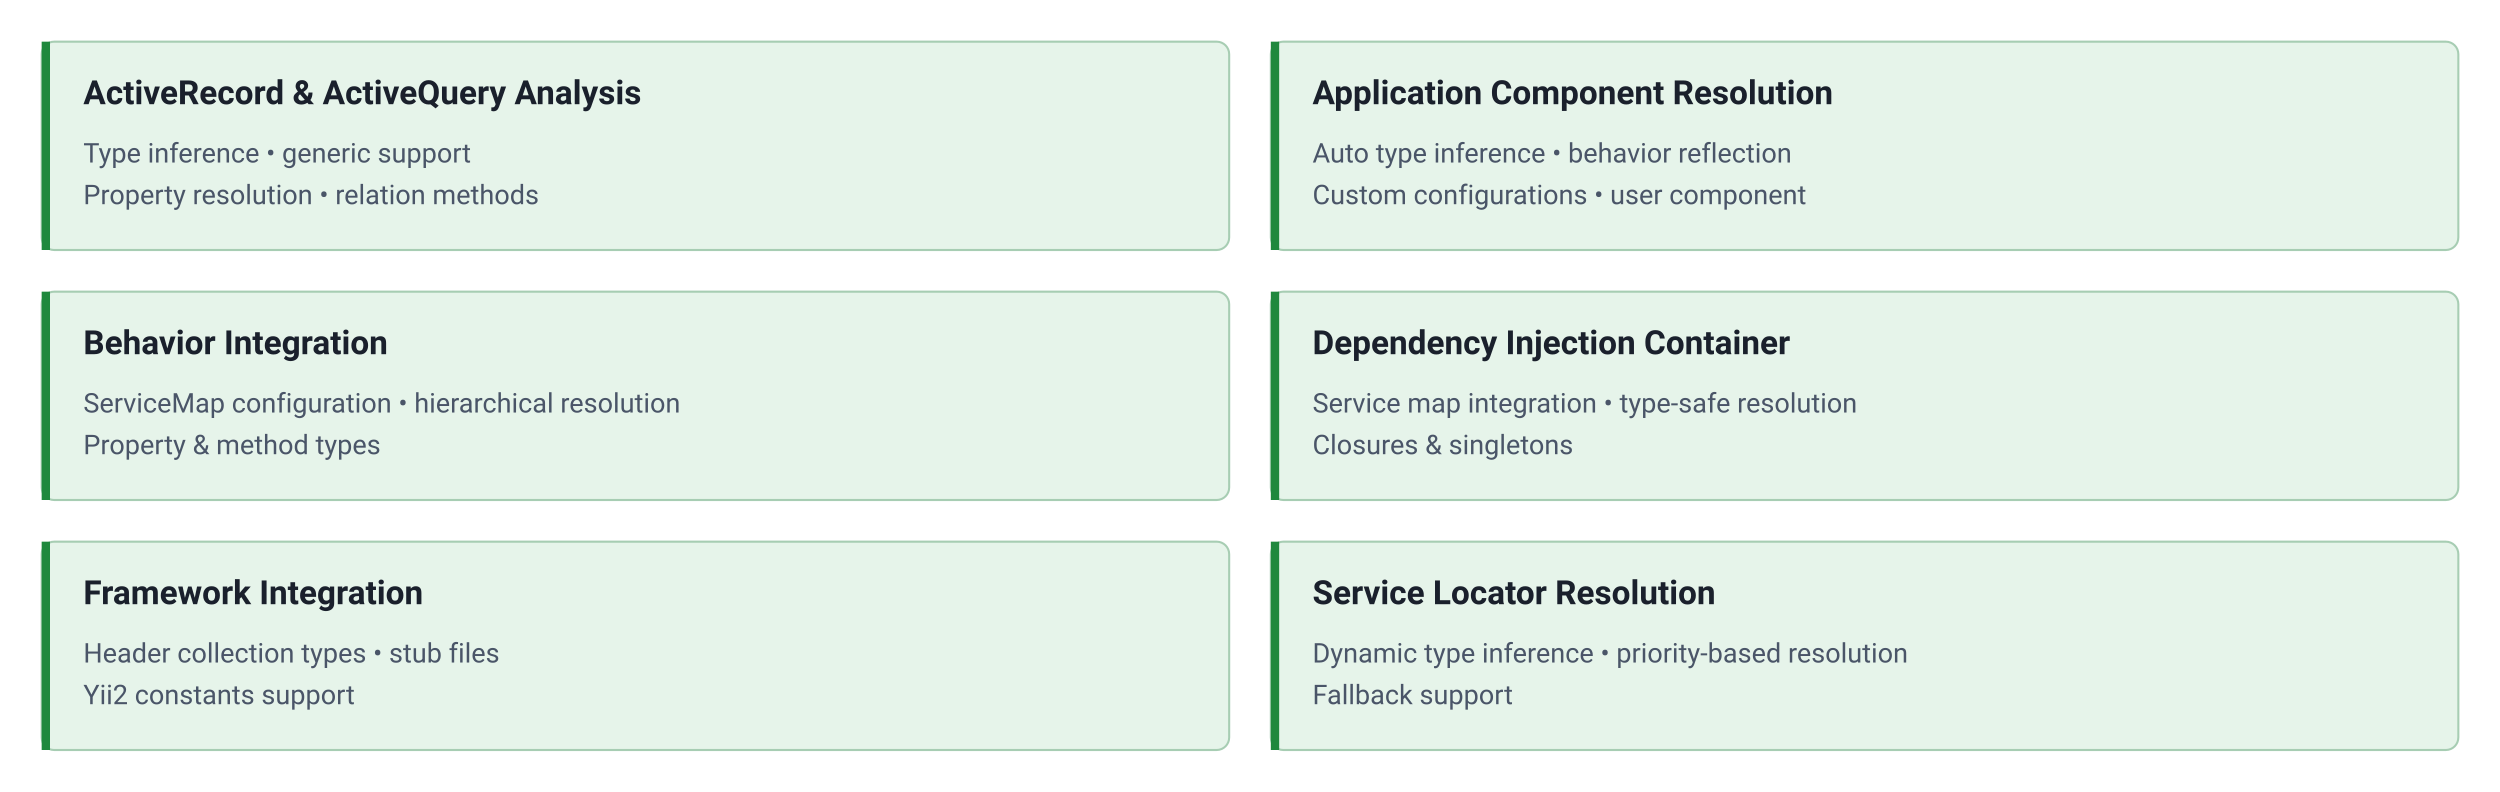
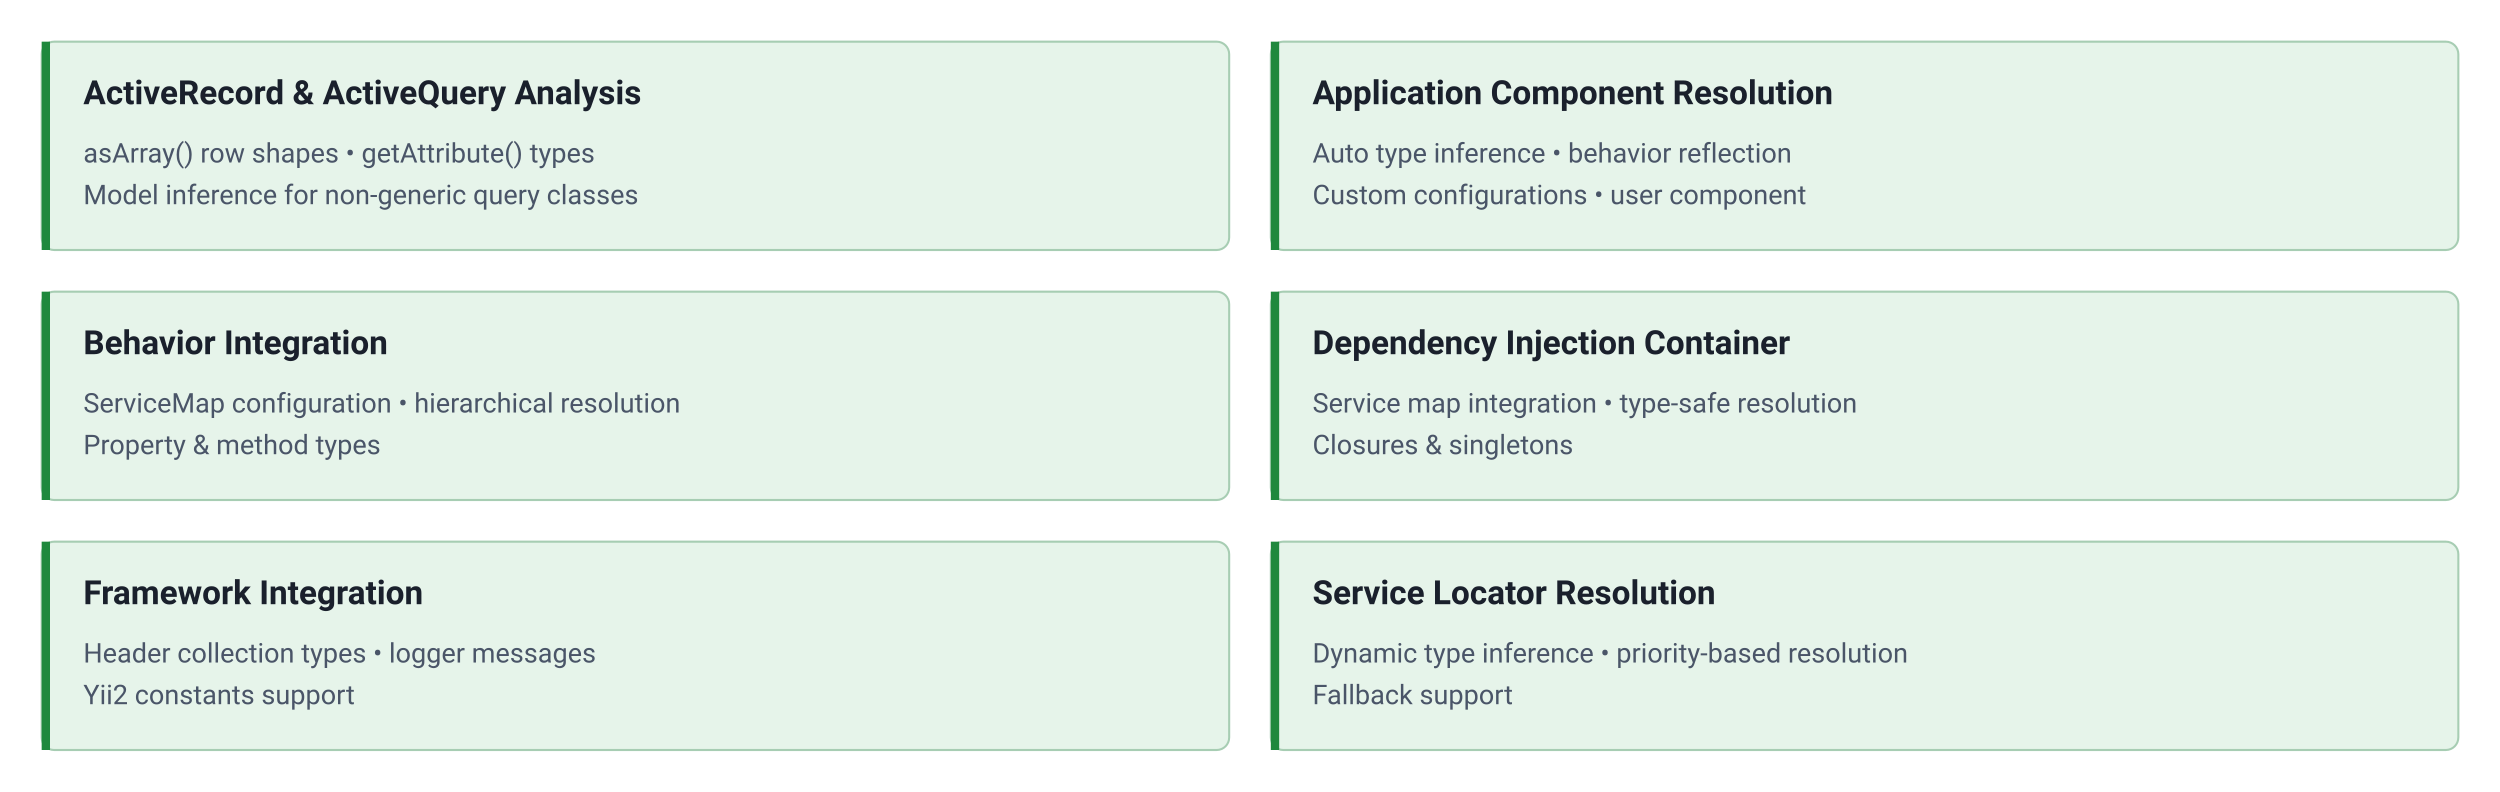
<svg xmlns="http://www.w3.org/2000/svg" viewBox="0 0 1200 380" width="100%" height="340">
  <style>
        text { font-family: -apple-system, BlinkMacSystemFont, "Segoe UI", Roboto, Helvetica, Arial, sans-serif; }
        .box-bg { fill: #e6f4ea; stroke: #a7cdb3; stroke-width: 1; }
        .title { font-weight: 700; font-size: 16px; fill: #1a202c; }
        .content { font-size: 13px; fill: #4a5568; }
    </style>
  <g>
    <rect class="box-bg" x="20" y="20" width="570" height="100" rx="6" />
    <rect x="20" y="20" width="4" height="100" fill="#1f883d" />
    <text class="title" x="40" y="50">ActiveRecord &amp; ActiveQuery Analysis</text>
-     <text class="content" x="40" y="78">Type inference • generic support</text>
-     <text class="content" x="40" y="98">Property resolution • relation methods</text>
+     <text class="content" x="40" y="78">asArray() row shapes • getAttribute() types</text>
+     <text class="content" x="40" y="98">Model inference for non-generic query classes</text>
  </g>
  <g>
    <rect class="box-bg" x="610" y="20" width="570" height="100" rx="6" />
    <rect x="610" y="20" width="4" height="100" fill="#1f883d" />
    <text class="title" x="630" y="50">Application Component Resolution</text>
    <text class="content" x="630" y="78">Auto type inference • behavior reflection</text>
    <text class="content" x="630" y="98">Custom configurations • user component</text>
  </g>
  <g>
    <rect class="box-bg" x="20" y="140" width="570" height="100" rx="6" />
    <rect x="20" y="140" width="4" height="100" fill="#1f883d" />
    <text class="title" x="40" y="170">Behavior Integration</text>
    <text class="content" x="40" y="198">ServiceMap configuration • hierarchical resolution</text>
    <text class="content" x="40" y="218">Property &amp; method types</text>
  </g>
  <g>
    <rect class="box-bg" x="610" y="140" width="570" height="100" rx="6" />
    <rect x="610" y="140" width="4" height="100" fill="#1f883d" />
    <text class="title" x="630" y="170">Dependency Injection Container</text>
    <text class="content" x="630" y="198">Service map integration • type-safe resolution</text>
    <text class="content" x="630" y="218">Closures &amp; singletons</text>
  </g>
  <g>
    <rect class="box-bg" x="20" y="260" width="570" height="100" rx="6" />
    <rect x="20" y="260" width="4" height="100" fill="#1f883d" />
    <text class="title" x="40" y="290">Framework Integration</text>
-     <text class="content" x="40" y="318">Header collection types • stub files</text>
+     <text class="content" x="40" y="318">Header collection types • logger messages</text>
    <text class="content" x="40" y="338">Yii2 constants support</text>
  </g>
  <g>
    <rect class="box-bg" x="610" y="260" width="570" height="100" rx="6" />
    <rect x="610" y="260" width="4" height="100" fill="#1f883d" />
    <text class="title" x="630" y="290">Service Locator Resolution</text>
    <text class="content" x="630" y="318">Dynamic type inference • priority-based resolution</text>
    <text class="content" x="630" y="338">Fallback support</text>
  </g>
</svg>
